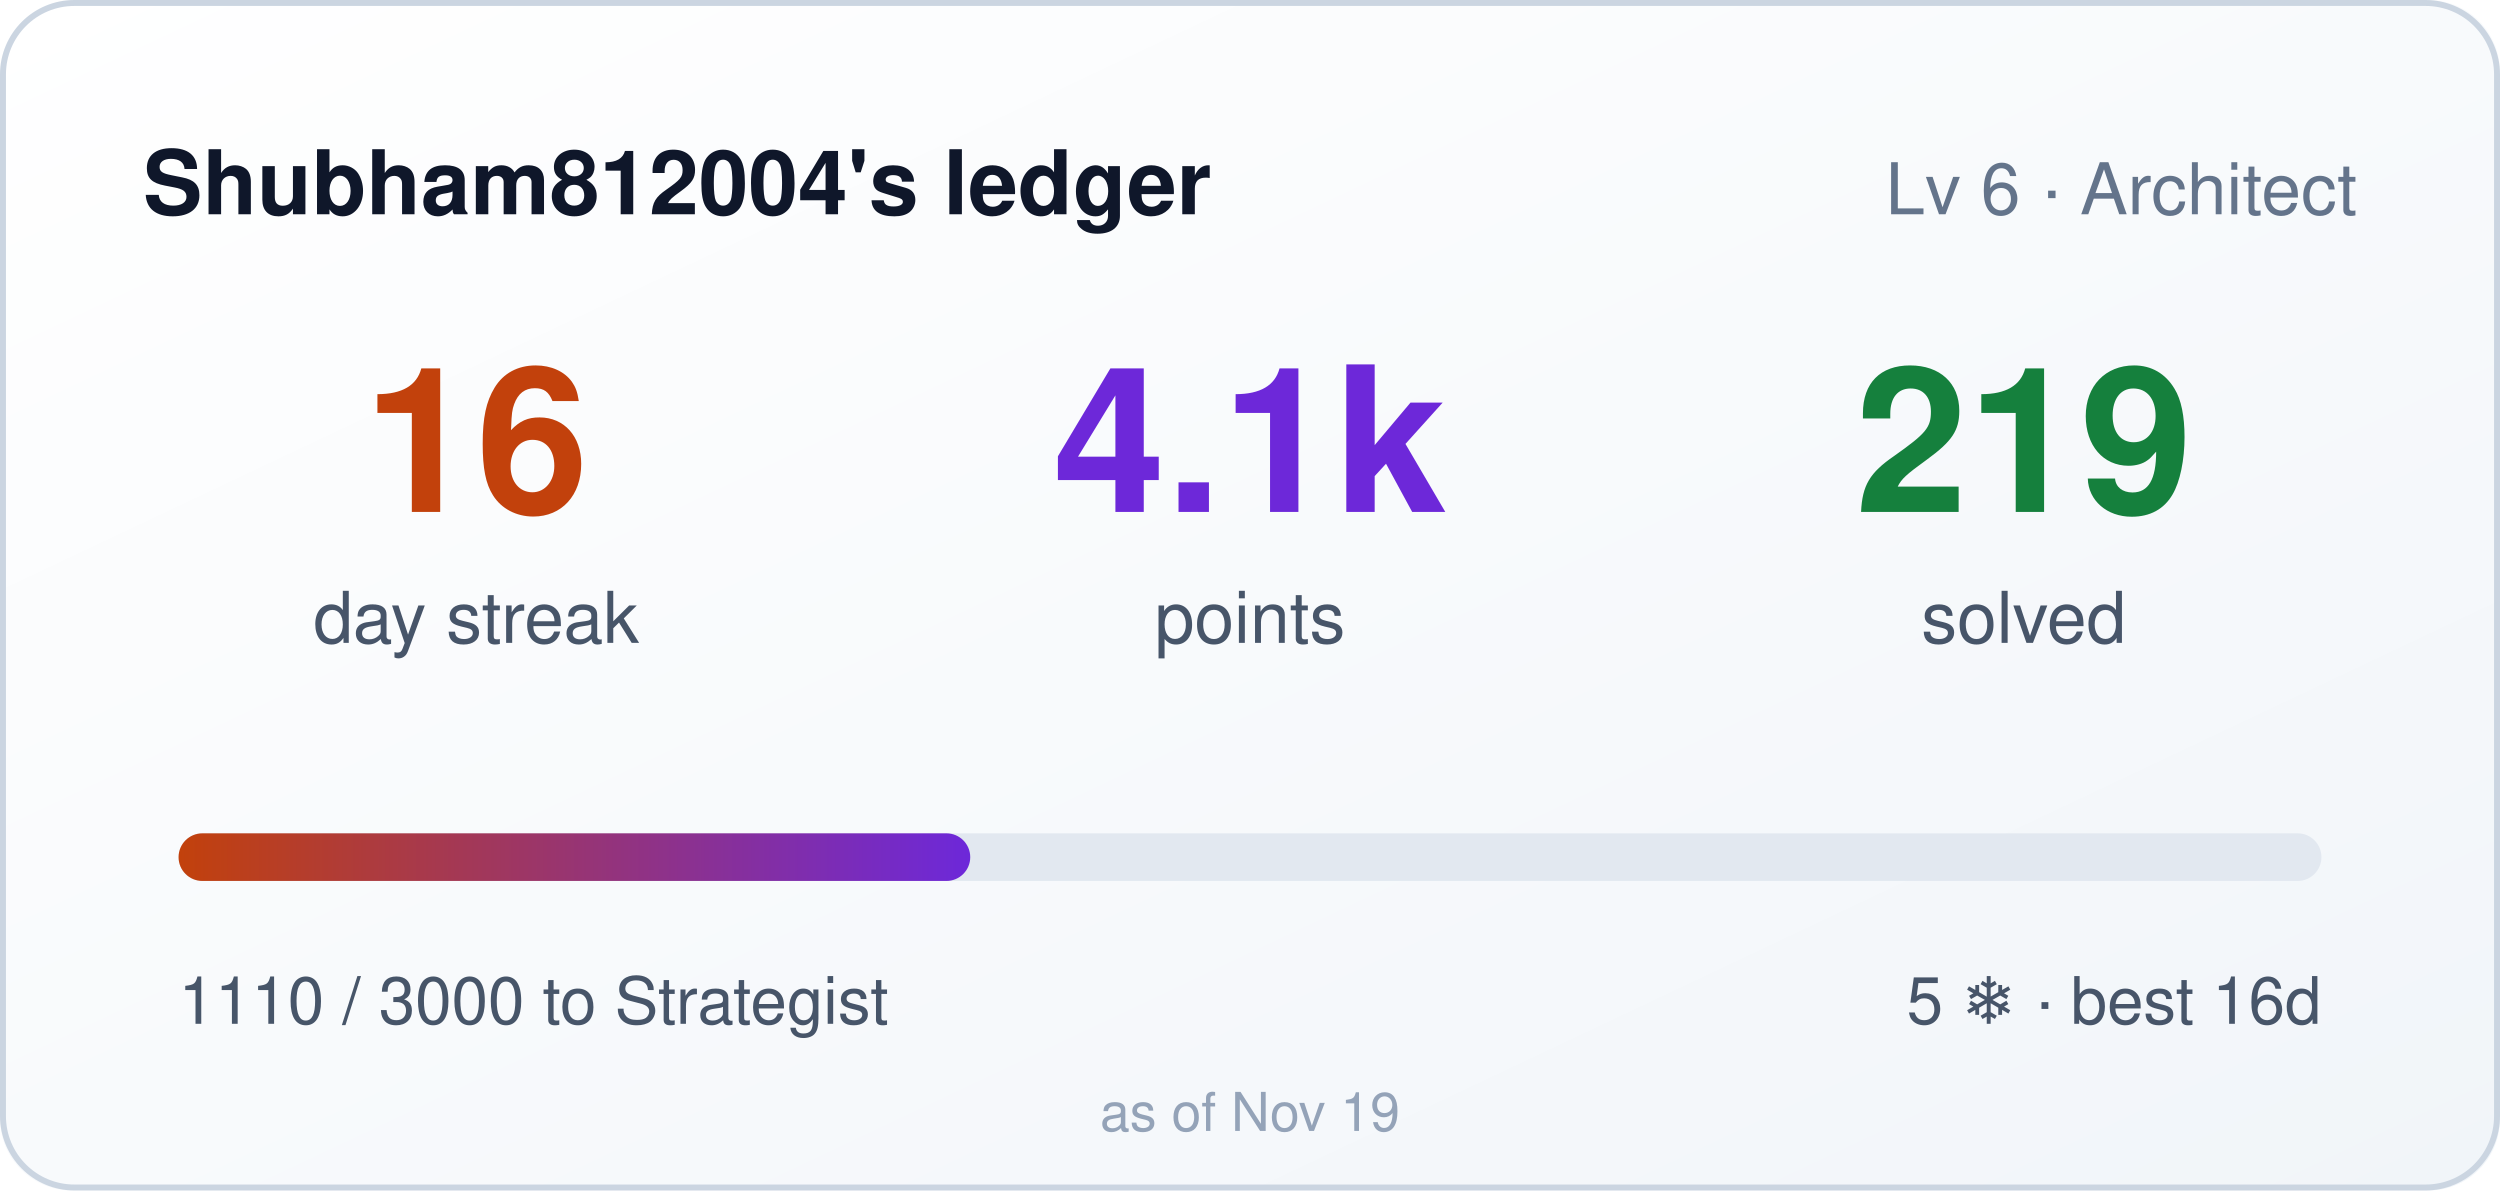
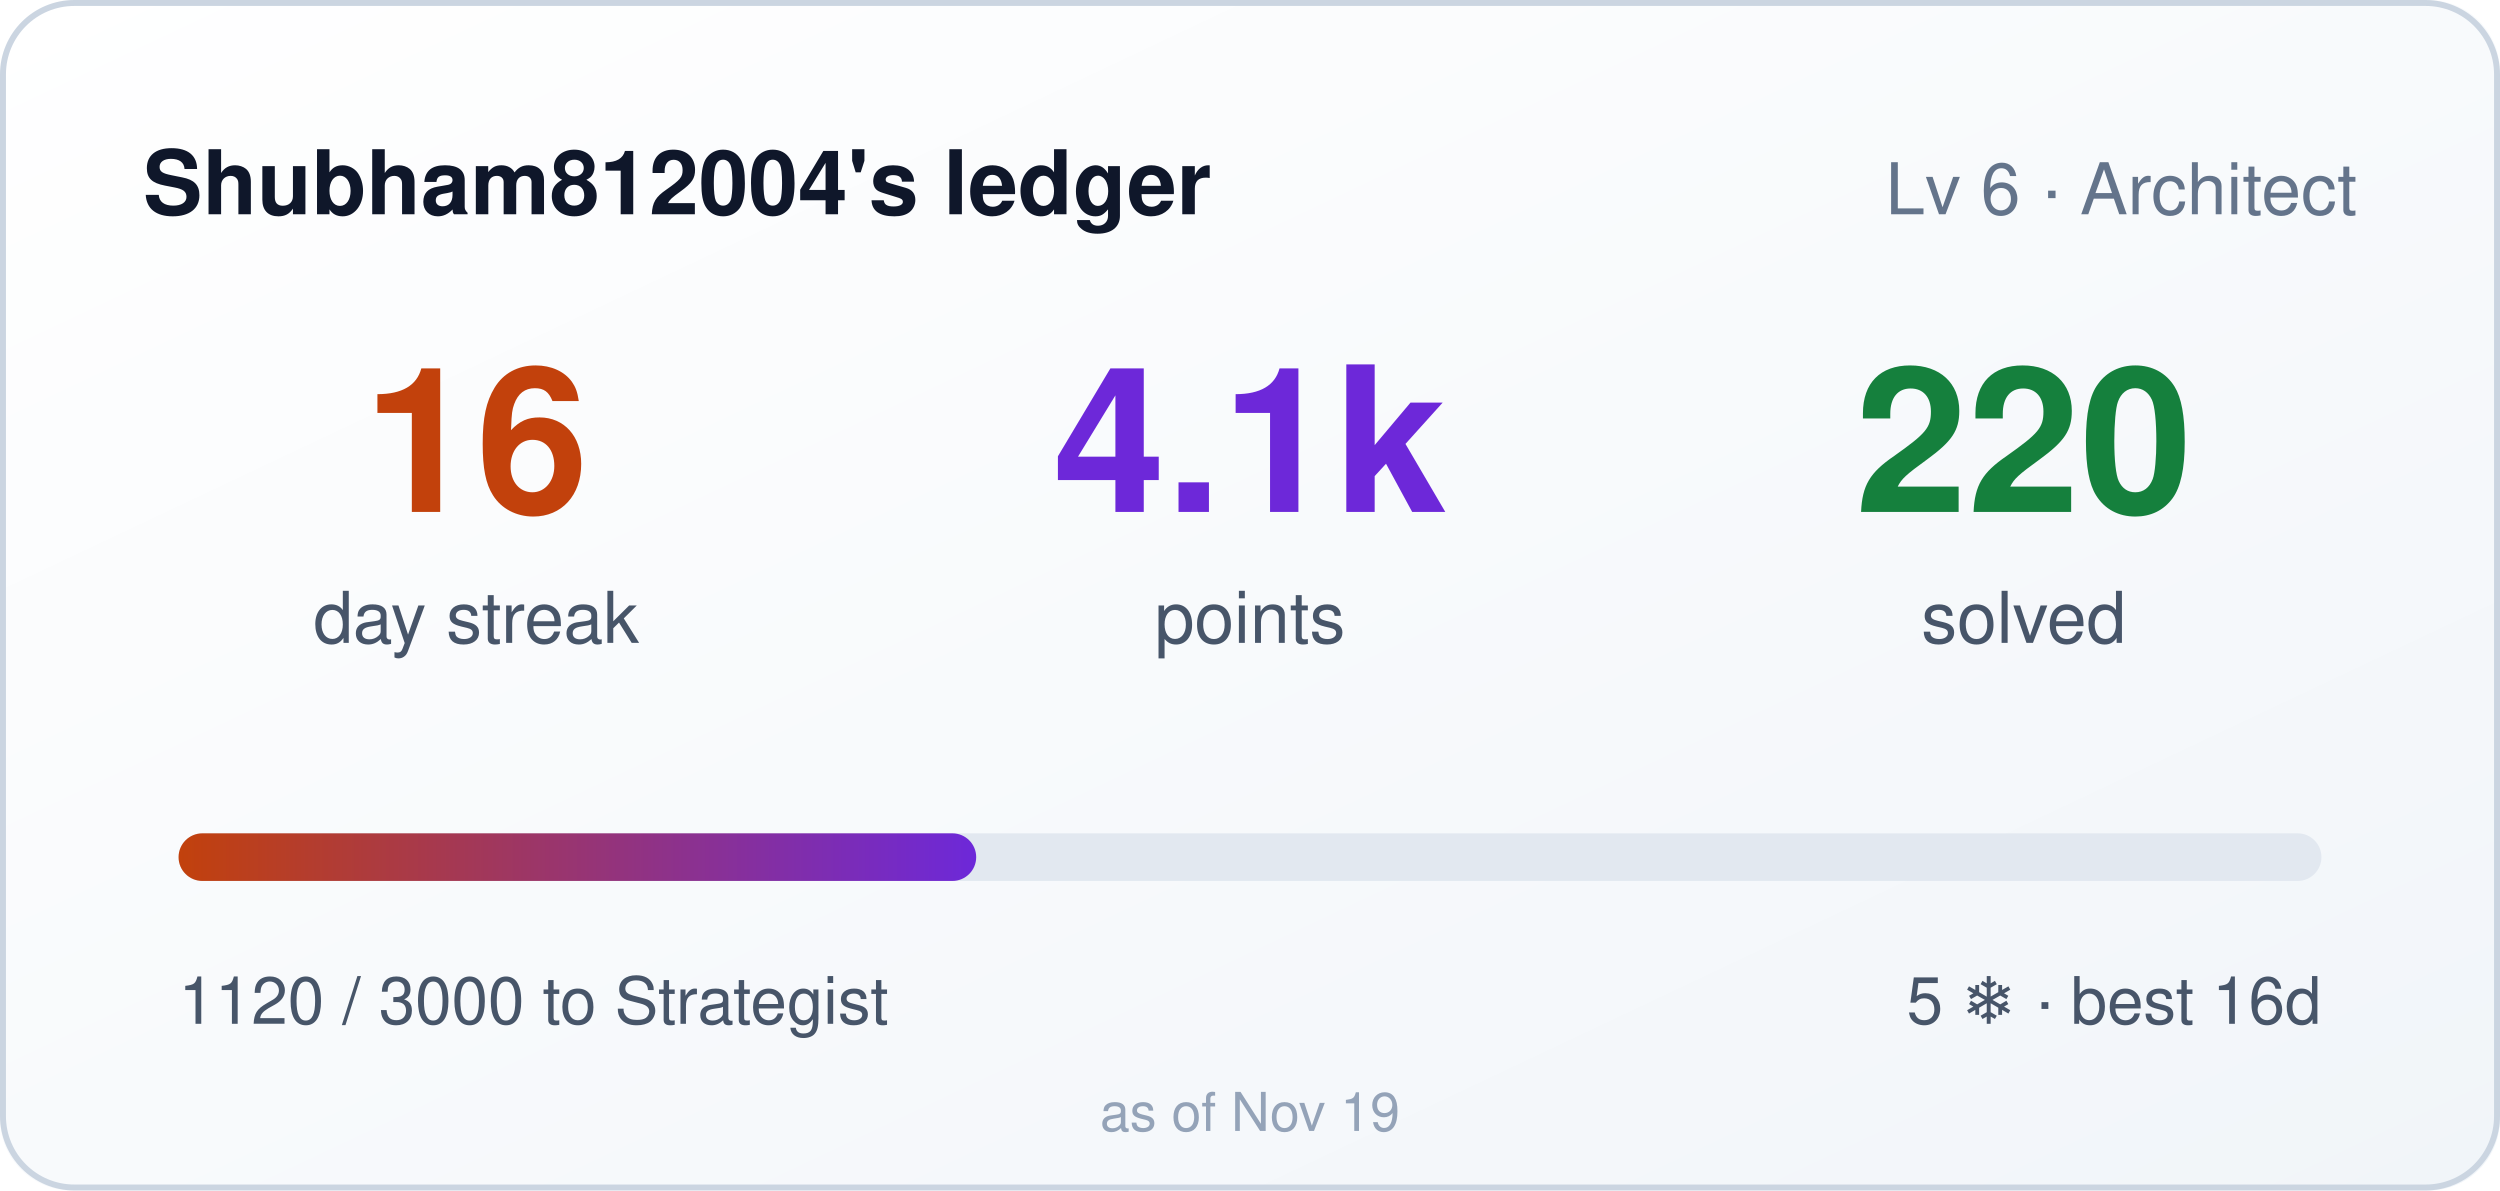
- <svg xmlns="http://www.w3.org/2000/svg" width="420" height="200" role="img" aria-label="Shubham812004's ledger: 16 day streak, 4110 points">
+ <svg xmlns="http://www.w3.org/2000/svg" width="420" height="200" role="img" aria-label="Shubham812004's ledger: 16 day streak, 4120 points">
  <style>
    .bar,.n{transform-box:fill-box}
    .bar{transform-origin:left center}
    @media (prefers-reduced-motion: no-preference){
      .bar{animation:cl-grow .9s cubic-bezier(.22,1,.36,1) both}
      .n{animation:cl-rise .5s ease-out both}
      .n2{animation-delay:.08s}
      .n3{animation-delay:.16s}
    }
    @keyframes cl-grow{from{transform:scaleX(0)}to{transform:scaleX(1)}}
    @keyframes cl-rise{from{opacity:0;transform:translateY(6px)}to{opacity:1;transform:none}}
  </style>
  <defs>
    <linearGradient id="bg" x1="0" y1="0" x2="1" y2="1">
      <stop offset="0" stop-color="#ffffff" />
      <stop offset="1" stop-color="#f1f5f9" />
    </linearGradient>
    <linearGradient id="bar" x1="0" y1="0" x2="1" y2="0">
      <stop offset="0" stop-color="#c2410c" />
      <stop offset="1" stop-color="#6d28d9" />
    </linearGradient>
  </defs>
  <rect width="420" height="200" rx="12" fill="url(#bg)" />
  <rect x="0.5" y="0.5" width="419" height="199" rx="12" fill="none" stroke="#cbd5e1" />
  <text x="24" y="36" fill="#0f172a" font-size="15" font-weight="600" font-family="Segoe UI,Helvetica,Arial,sans-serif">Shubham812004's ledger</text>
  <text x="396" y="36" fill="#64748b" font-size="12" text-anchor="end" font-family="Segoe UI,Helvetica,Arial,sans-serif">Lv 6 · Architect</text>
  <g font-family="Segoe UI,Helvetica,Arial,sans-serif">
    <text class="n n1" x="80" y="86" fill="#c2410c" font-size="34" font-weight="700" text-anchor="middle">16</text>
    <text x="80" y="108" fill="#475569" font-size="12" text-anchor="middle">day streak</text>
    <text class="n n2" x="210" y="86" fill="#6d28d9" font-size="34" font-weight="700" text-anchor="middle">4.1k</text>
    <text x="210" y="108" fill="#475569" font-size="12" text-anchor="middle">points</text>
-     <text class="n n3" x="340" y="86" fill="#15803d" font-size="34" font-weight="700" text-anchor="middle">219</text>
+     <text class="n n3" x="340" y="86" fill="#15803d" font-size="34" font-weight="700" text-anchor="middle">220</text>
    <text x="340" y="108" fill="#475569" font-size="12" text-anchor="middle">solved</text>
  </g>
  <rect x="30" y="140" width="360" height="8" rx="4" fill="#e2e8f0" />
-   <rect class="bar" x="30" y="140" width="133" height="8" rx="4" fill="url(#bar)" />
-   <text x="30" y="172" fill="#475569" font-size="11" font-family="Segoe UI,Helvetica,Arial,sans-serif">1110 / 3000 to Strategist</text>
+   <rect class="bar" x="30" y="140" width="134" height="8" rx="4" fill="url(#bar)" />
+   <text x="30" y="172" fill="#475569" font-size="11" font-family="Segoe UI,Helvetica,Arial,sans-serif">1120 / 3000 to Strategist</text>
  <text x="390" y="172" fill="#475569" font-size="11" text-anchor="end" font-family="Segoe UI,Helvetica,Arial,sans-serif">5 ❄ · best 16d</text>
  <text x="210" y="190" fill="#94a3b8" font-size="9" text-anchor="middle" font-family="Segoe UI,Helvetica,Arial,sans-serif">as of Nov 19</text>
</svg>
